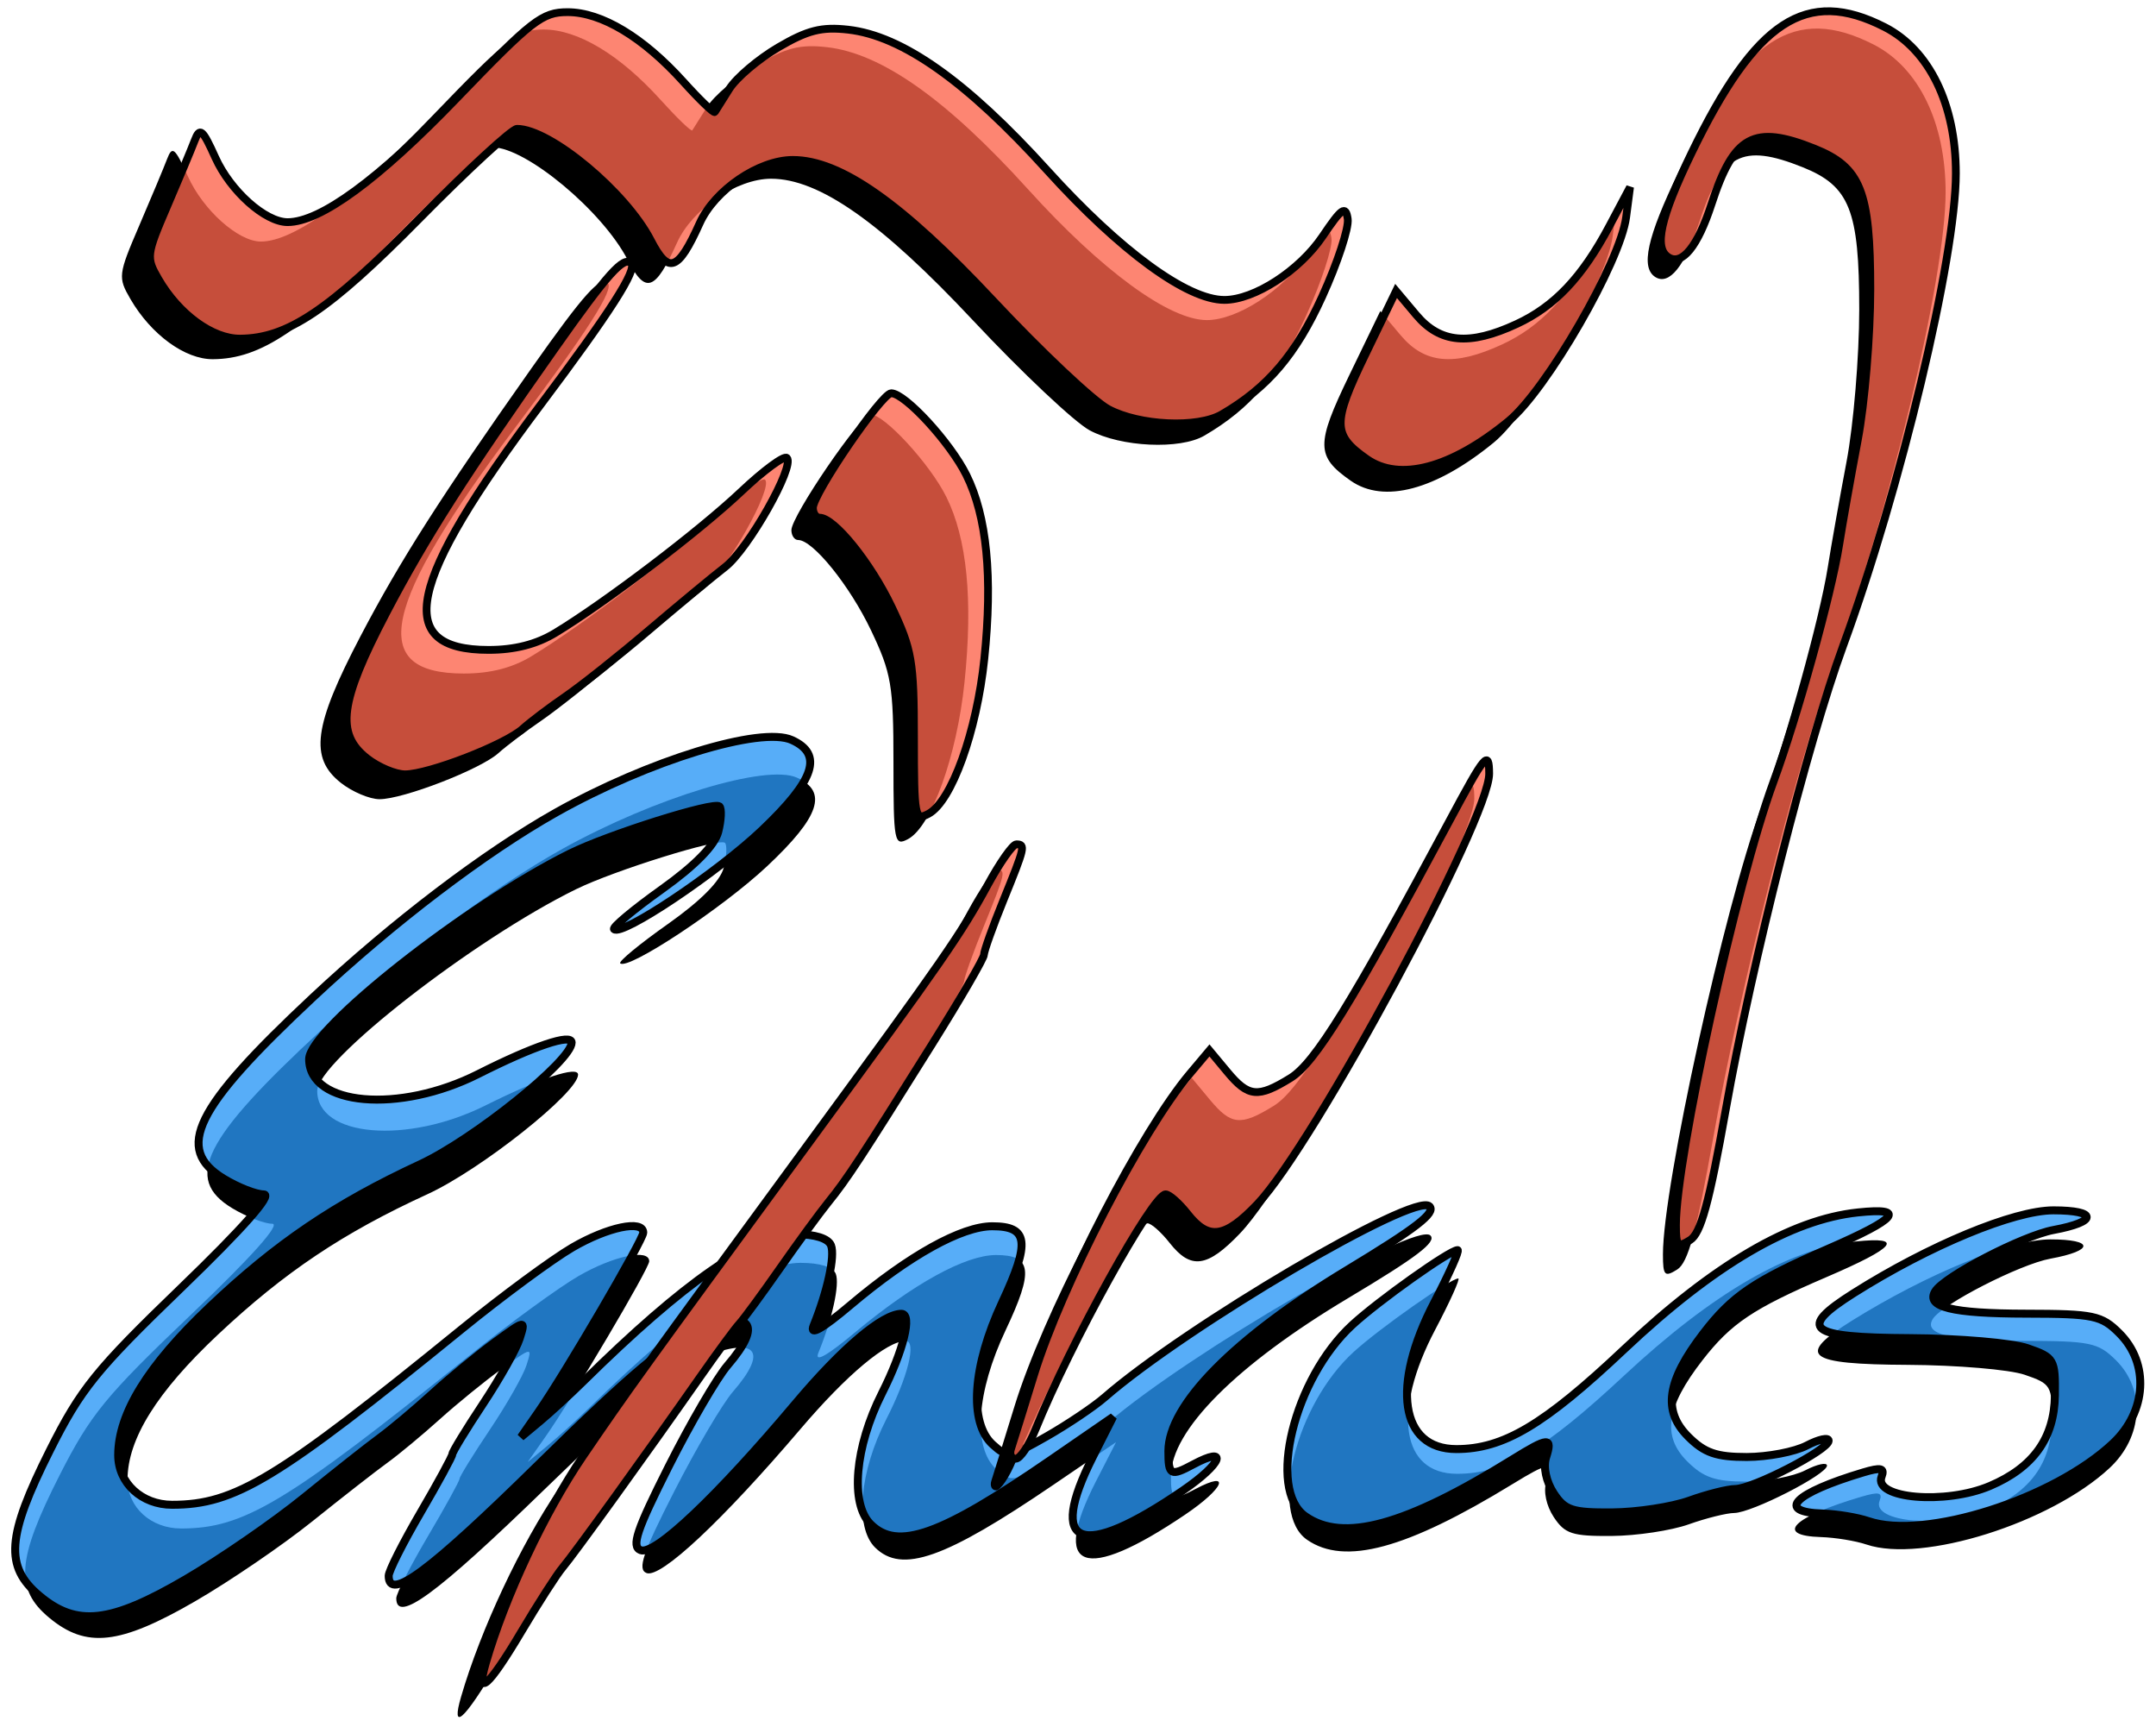
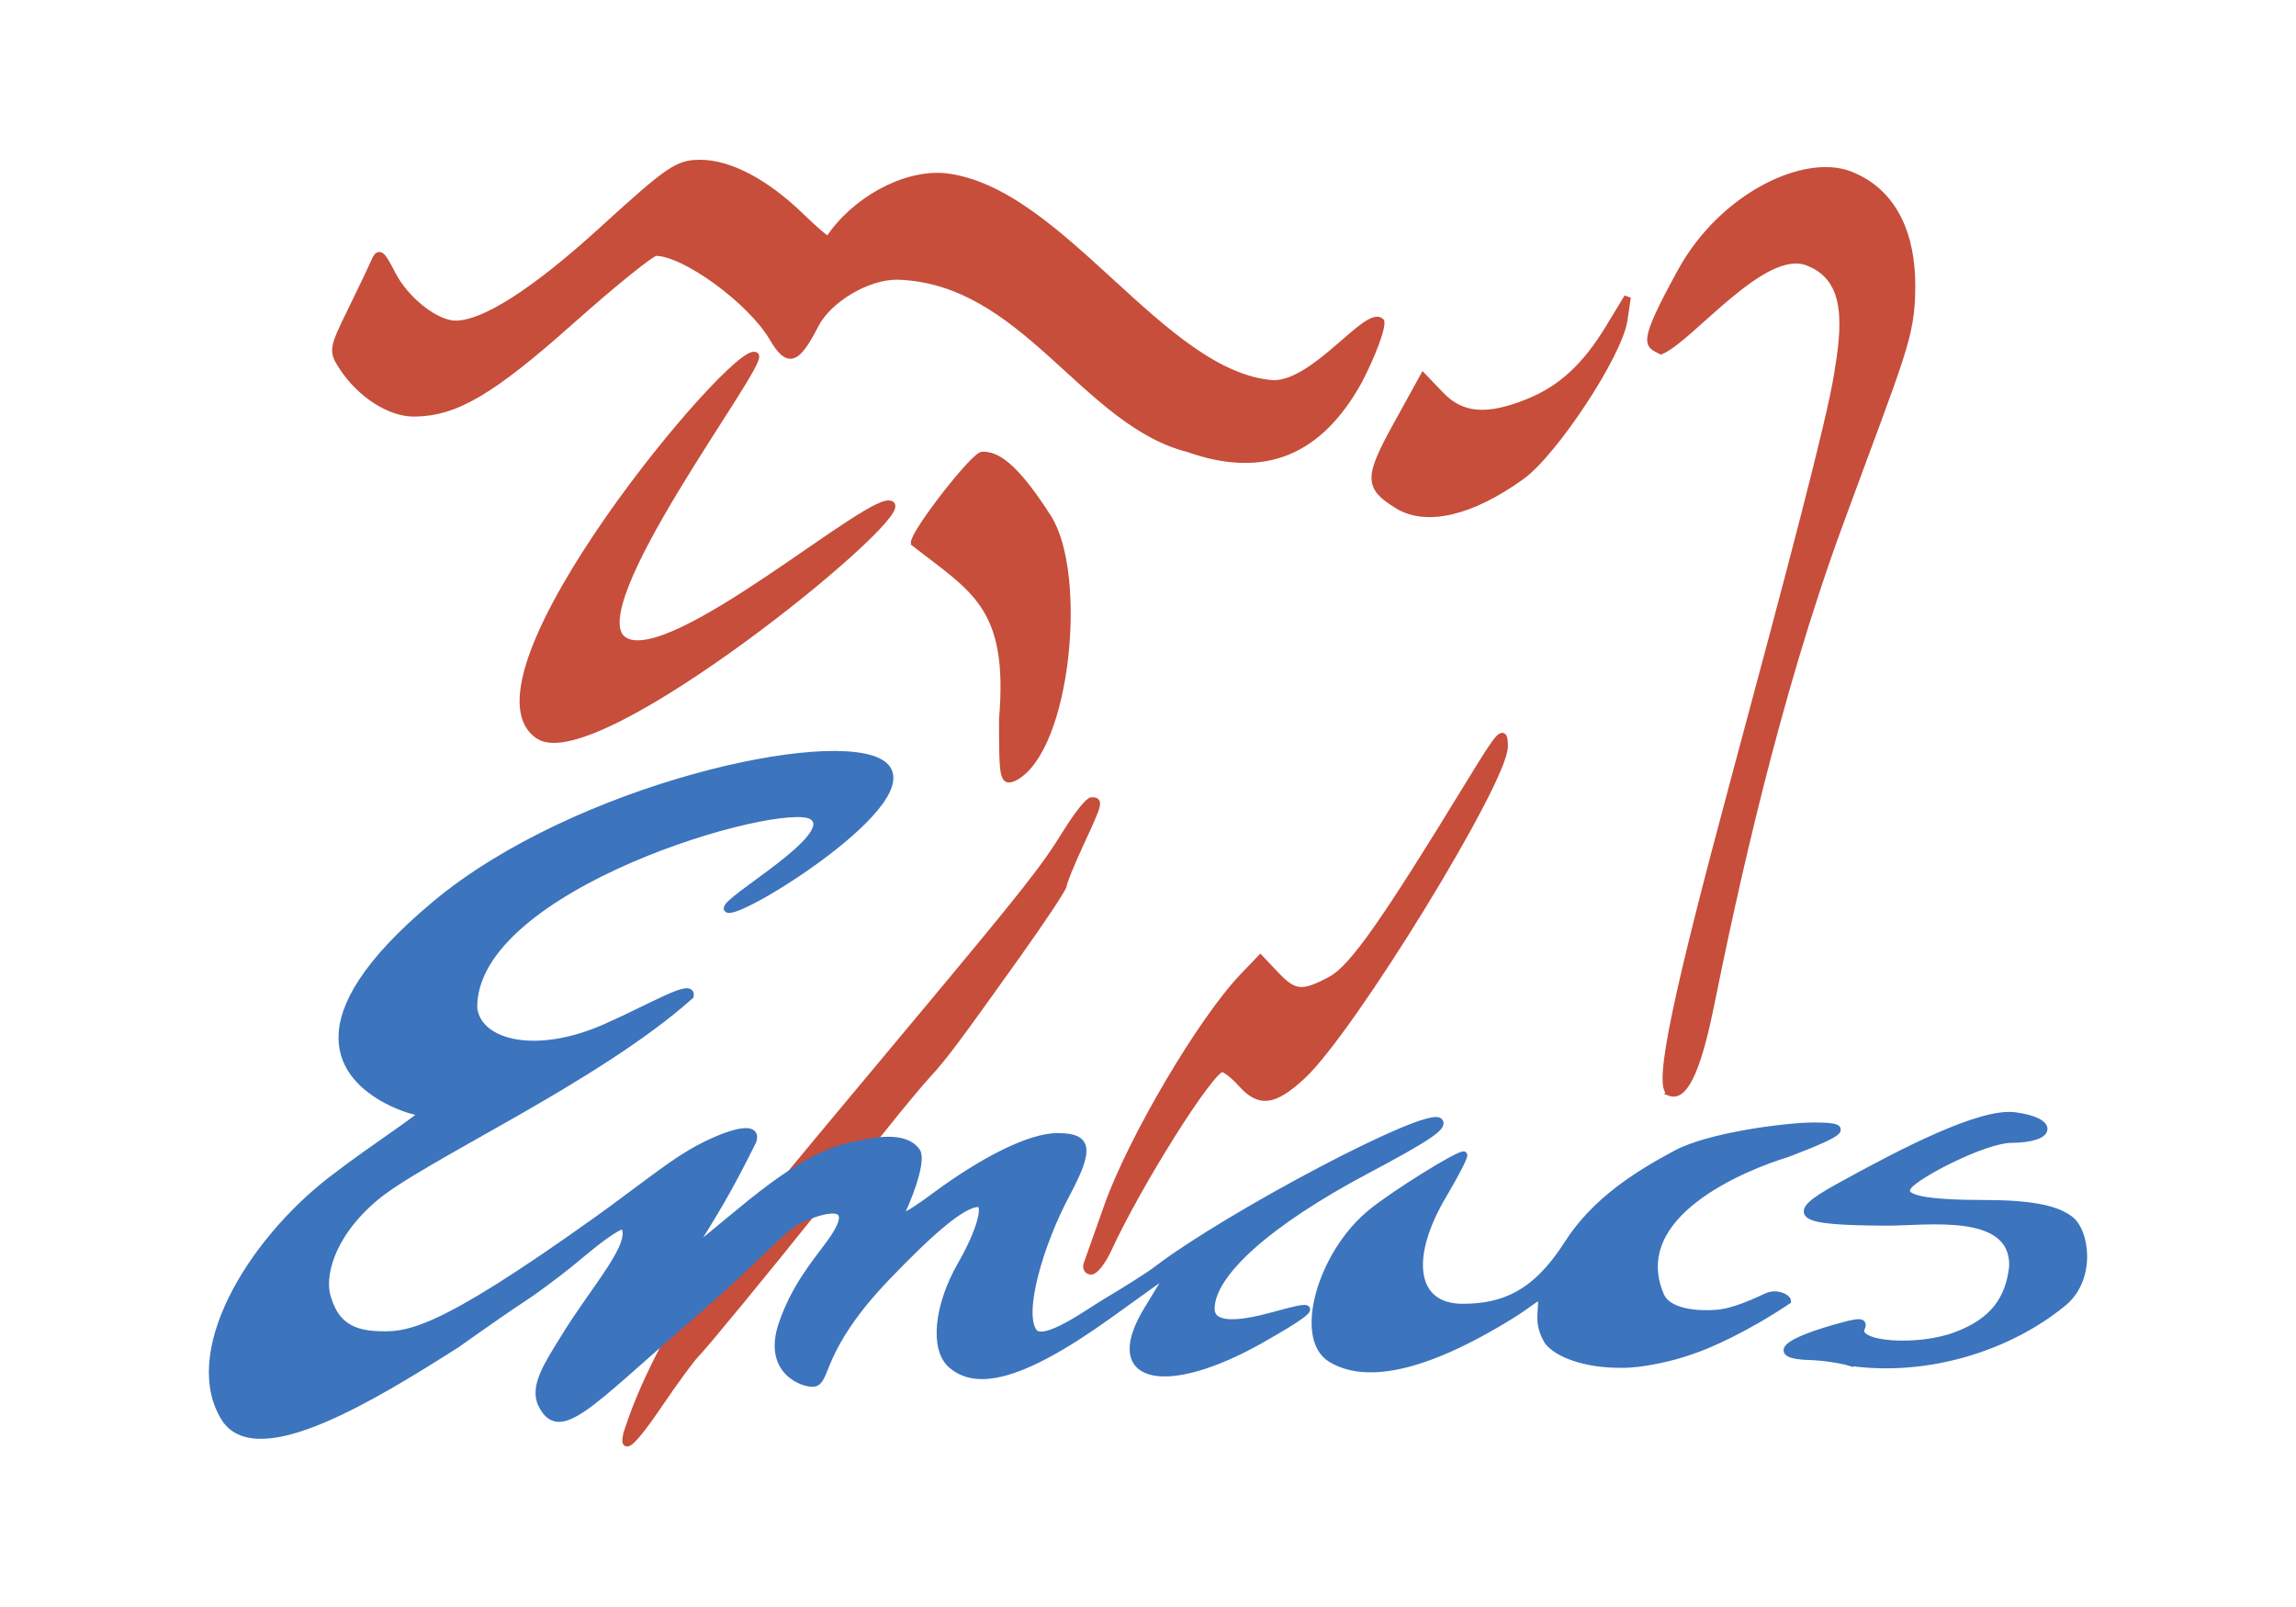
- <svg xmlns="http://www.w3.org/2000/svg" xmlns:xlink="http://www.w3.org/1999/xlink" id="svg6706" width="271" height="217" version="1.0" style="display:inline">
-   <defs id="defs6709">
-     <linearGradient id="linearGradient2558">
-       <stop style="stop-color:#000000;stop-opacity:1;" offset="0" id="stop2560" />
-       <stop style="stop-color:#000000;stop-opacity:1;" offset="1" id="stop2562" />
-     </linearGradient>
-     <linearGradient id="linearGradient2550">
-       <stop style="stop-color:#2997f6;stop-opacity:0.784;" offset="0" id="stop2552" />
-       <stop style="stop-color:#2997f6;stop-opacity:0.784;" offset="1" id="stop2554" />
-     </linearGradient>
-     <linearGradient id="linearGradient8019">
-       <stop style="stop-color:#000000;stop-opacity:1;" offset="0" id="stop8021" />
-       <stop style="stop-color:#000000;stop-opacity:1;" offset="1" id="stop8023" />
-     </linearGradient>
-     <linearGradient id="linearGradient7896">
-       <stop style="stop-color:#fc644b;stop-opacity:0.784;" offset="0" id="stop7898" />
-       <stop style="stop-color:#fc644b;stop-opacity:0.784;" offset="1" id="stop7900" />
-     </linearGradient>
-     <linearGradient xlink:href="#linearGradient2550" id="linearGradient2556" x1="147.627" y1="92.098" x2="145.82" y2="203.602" gradientUnits="userSpaceOnUse" />
-     <linearGradient xlink:href="#linearGradient2558" id="linearGradient2564" x1="130.932" y1="92.098" x2="129.534" y2="203.602" gradientUnits="userSpaceOnUse" />
-     <linearGradient xlink:href="#linearGradient7896" id="linearGradient2567" gradientUnits="userSpaceOnUse" x1="148.139" y1="145.577" x2="179.228" y2="44.273" gradientTransform="translate(-2.4002643e-7,-2.6398943e-6)" />
-     <linearGradient xlink:href="#linearGradient8019" id="linearGradient2569" gradientUnits="userSpaceOnUse" gradientTransform="translate(0.3535448,0.3535474)" x1="91.959" y1="48.594" x2="74.103" y2="153.439" />
-     <linearGradient xlink:href="#linearGradient7896" id="linearGradient2425" gradientUnits="userSpaceOnUse" gradientTransform="translate(-2.4002643e-7,-2.6398943e-6)" x1="147.522" y1="0.921" x2="147.129" y2="211.999" />
-     <linearGradient xlink:href="#linearGradient8019" id="linearGradient2427" gradientUnits="userSpaceOnUse" gradientTransform="translate(0.3535448,0.3535474)" x1="131.999" y1="0.567" x2="131.999" y2="211.646" />
-   </defs>
-   <g id="layer5" style="display:inline">
-     <path style="opacity:1;fill:#000000;display:inline" d="M 6.17,203.276 C 1.839,199.675 2.113,195.964 7.49,185.383 C 11.36,177.769 13.267,175.437 23.933,165.275 C 31.614,157.957 35.348,153.779 34.21,153.777 C 33.227,153.775 30.97,152.898 29.194,151.828 C 23.06,148.132 25.538,143.166 40.345,129.48 C 50.393,120.193 61.808,111.617 70.724,106.658 C 82.25,100.247 96.306,95.981 100.17,97.72 C 104.088,99.485 103.035,102.631 96.455,108.819 C 90.857,114.083 78.904,121.985 77.957,121.048 C 77.727,120.821 80.413,118.608 83.926,116.13 C 88.08,113.201 90.545,110.716 90.975,109.023 C 91.339,107.592 91.405,106.192 91.122,105.912 C 90.458,105.256 77.249,109.367 72.429,111.73 C 59.552,118.043 39.874,133.369 39.874,137.087 C 39.874,142.867 51.141,143.841 61.016,138.914 C 67.926,135.467 72.662,133.893 72.662,135.045 C 72.662,137.286 60.433,146.99 53.74,150.059 C 43.113,154.933 35.762,159.856 27.417,167.69 C 19.721,174.913 16.029,180.833 16.029,185.945 C 16.029,189.403 18.963,192.072 22.765,192.072 C 30.621,192.072 35.876,188.923 58.933,170.397 C 64.025,166.305 70.242,161.776 72.749,160.333 C 77.152,157.797 81.604,156.873 81.604,158.495 C 81.604,159.391 71.903,175.788 68.546,180.566 L 66.325,183.727 L 68.71,181.763 C 70.022,180.683 72.456,178.474 74.118,176.854 C 86.7,164.588 95.304,158.69 100.613,158.69 C 103.056,158.69 104.719,159.208 105.055,160.073 C 105.568,161.393 104.607,165.754 102.872,169.981 C 102.34,171.277 103.909,170.407 107.484,167.425 C 114.824,161.301 121.371,157.708 125.191,157.708 C 129.706,157.708 129.958,159.649 126.415,167.131 C 122.709,174.958 122.241,181.955 125.245,184.641 C 127.073,186.275 127.37,186.232 131.952,183.651 C 134.589,182.166 137.864,179.99 139.231,178.816 C 149.462,170.021 177.982,153.452 179.794,155.249 C 180.607,156.056 178.124,157.949 169.486,163.108 C 155.424,171.505 147.195,179.748 147.184,185.445 C 147.178,188.454 147.447,188.598 150.28,187.1 C 154.812,184.703 153.896,186.997 148.999,190.309 C 136.221,198.951 131.999,197.377 137.77,186.124 L 140.283,181.222 L 132.447,186.556 C 118.741,195.884 113.354,197.78 109.991,194.457 C 107.415,191.911 108.027,184.95 111.411,178.327 C 114.12,173.022 115.24,168.508 113.845,168.508 C 111.492,168.508 106.463,172.712 100.633,179.554 C 90.794,191.1 83.053,198.346 81.277,197.673 C 80.089,197.222 80.776,195.197 84.767,187.372 C 87.5,182.015 90.812,176.394 92.128,174.881 C 96.601,169.737 95.1,167.924 88.498,170.496 C 84.812,171.931 80.128,175.822 68.486,187.121 C 54.87,200.337 49.81,204.052 49.81,200.835 C 49.81,200.254 51.598,196.753 53.784,193.054 C 55.97,189.356 57.759,186.107 57.759,185.834 C 57.759,185.561 59.484,182.767 61.593,179.623 C 63.701,176.48 65.763,172.855 66.173,171.567 C 66.919,169.226 66.918,169.226 63.084,171.997 C 60.975,173.521 57.46,176.379 55.275,178.349 C 53.089,180.318 50.129,182.775 48.697,183.81 C 47.265,184.844 43.017,188.158 39.258,191.174 C 35.499,194.191 28.855,198.719 24.495,201.238 C 15.041,206.7 10.847,207.166 6.17,203.276 z M 164.291,193.489 C 159.472,190.154 162.861,176.517 170.158,169.878 C 173.44,166.891 182.328,160.653 183.301,160.653 C 183.572,160.653 182.262,163.557 180.39,167.107 C 174.954,177.411 176.142,185.2 183.149,185.2 C 189.025,185.2 194.101,182.218 204.107,172.89 C 215.283,162.472 224.967,156.869 233.294,156.003 C 239.437,155.365 238.296,156.741 229.58,160.483 C 220.353,164.445 217.593,166.296 213.989,170.935 C 209.424,176.811 208.88,180.478 212.101,183.662 C 214.132,185.669 215.62,186.18 219.415,186.175 C 222.036,186.172 225.41,185.535 226.912,184.761 C 228.415,183.986 229.645,183.722 229.645,184.173 C 229.645,185.28 220.194,190.105 217.989,190.123 C 217.022,190.132 214.443,190.775 212.257,191.553 C 210.071,192.331 205.722,192.987 202.593,193.011 C 197.625,193.049 196.7,192.749 195.307,190.648 C 194.368,189.231 193.977,187.414 194.358,186.229 C 195.178,183.675 194.675,183.705 190.131,186.485 C 176.778,194.655 169.015,196.76 164.291,193.489 z M 234.612,194.088 C 233.246,193.627 230.675,193.206 228.899,193.152 C 222.982,192.973 225.312,190.637 233.957,188.083 C 236.173,187.428 236.666,187.539 236.255,188.598 C 235.198,191.319 244.238,192.085 249.796,189.744 C 255.201,187.468 257.83,183.845 257.9,178.572 C 257.958,174.137 257.812,173.887 254.484,172.751 C 252.571,172.099 245.976,171.54 239.829,171.509 C 227.024,171.446 225.68,170.386 232.783,165.955 C 242.221,160.068 252.779,155.744 257.719,155.744 C 263.253,155.744 263.256,157.157 257.724,158.168 C 253.898,158.868 244.11,163.88 242.951,165.733 C 241.738,167.672 245.046,168.478 254.28,168.493 C 262.751,168.507 263.718,168.708 265.955,170.918 C 269.716,174.635 269.371,180.556 265.164,184.474 C 257.754,191.378 241.626,196.453 234.612,194.088 z" id="bg-emacs" />
-   </g>
-   <g id="layer2" style="opacity:1;display:inline">
-     <path style="opacity:1;fill:url(#linearGradient2556);fill-opacity:1;stroke:url(#linearGradient2564);display:inline" d="M 4.932,200.504 C 0.573,196.836 0.849,193.057 6.261,182.28 C 10.156,174.524 12.075,172.15 22.81,161.8 C 30.541,154.346 34.299,150.091 33.154,150.089 C 32.164,150.087 29.892,149.194 28.105,148.104 C 21.932,144.34 24.426,139.282 39.329,125.343 C 49.442,115.884 60.931,107.149 69.904,102.099 C 81.506,95.569 95.653,91.224 99.541,92.996 C 103.485,94.792 102.425,97.997 95.802,104.299 C 90.168,109.66 78.138,117.709 77.184,116.755 C 76.952,116.524 79.656,114.269 83.192,111.746 C 87.373,108.762 89.854,106.231 90.287,104.507 C 90.653,103.05 90.719,101.624 90.435,101.339 C 89.767,100.671 76.472,104.858 71.621,107.265 C 58.66,113.695 38.855,129.304 38.855,133.09 C 38.855,138.978 50.194,139.97 60.133,134.952 C 67.088,131.441 71.855,129.838 71.855,131.01 C 71.855,133.293 59.547,143.176 52.811,146.302 C 42.114,151.266 34.716,156.281 26.316,164.259 C 18.571,171.616 14.855,177.645 14.855,182.852 C 14.855,186.374 17.808,189.093 21.635,189.093 C 29.542,189.093 34.831,185.885 58.037,167.016 C 63.162,162.849 69.42,158.236 71.943,156.766 C 76.374,154.184 80.855,153.243 80.855,154.894 C 80.855,155.807 71.091,172.508 67.712,177.374 L 65.477,180.593 L 67.878,178.593 C 69.198,177.493 71.647,175.243 73.32,173.593 C 85.984,161.1 94.644,155.093 99.987,155.093 C 102.446,155.093 104.12,155.62 104.458,156.502 C 104.974,157.846 104.007,162.288 102.261,166.593 C 101.726,167.912 103.305,167.027 106.902,163.989 C 114.29,157.752 120.88,154.093 124.724,154.093 C 129.268,154.093 129.522,156.07 125.956,163.69 C 122.226,171.661 121.756,178.788 124.779,181.524 C 126.618,183.189 126.918,183.144 131.529,180.516 C 134.183,179.003 137.48,176.787 138.855,175.591 C 149.153,166.634 177.858,149.758 179.681,151.589 C 180.5,152.41 178.001,154.338 169.306,159.593 C 155.153,168.145 146.871,176.54 146.86,182.343 C 146.854,185.408 147.125,185.554 149.976,184.028 C 154.537,181.587 153.616,183.923 148.687,187.297 C 135.826,196.098 131.577,194.496 137.385,183.034 L 139.915,178.041 L 132.027,183.474 C 118.233,192.975 112.811,194.906 109.426,191.521 C 106.833,188.928 107.45,181.839 110.855,175.093 C 113.582,169.69 114.709,165.093 113.305,165.093 C 110.936,165.093 105.875,169.375 100.007,176.343 C 90.104,188.102 82.313,195.482 80.526,194.797 C 79.331,194.338 80.021,192.275 84.039,184.306 C 86.789,178.85 90.123,173.125 91.447,171.584 C 95.949,166.345 94.438,164.498 87.793,167.117 C 84.083,168.579 79.37,172.542 67.652,184.05 C 53.947,197.51 48.855,201.294 48.855,198.017 C 48.855,197.426 50.655,193.86 52.855,190.093 C 55.055,186.326 56.855,183.017 56.855,182.739 C 56.855,182.461 58.591,179.615 60.714,176.413 C 62.836,173.212 64.911,169.519 65.324,168.208 C 66.075,165.824 66.074,165.824 62.215,168.646 C 60.092,170.198 56.555,173.11 54.355,175.115 C 52.155,177.121 49.176,179.624 47.734,180.677 C 46.293,181.731 42.018,185.106 38.234,188.178 C 34.451,191.25 27.764,195.863 23.376,198.428 C 13.861,203.99 9.64,204.466 4.932,200.504 z M 164.077,190.536 C 159.228,187.139 162.638,173.25 169.983,166.488 C 173.286,163.446 182.232,157.093 183.211,157.093 C 183.484,157.093 182.165,160.05 180.281,163.665 C 174.81,174.161 176.006,182.093 183.058,182.093 C 188.972,182.093 194.081,179.056 204.152,169.555 C 215.4,158.945 225.147,153.238 233.528,152.357 C 239.71,151.706 238.562,153.108 229.79,156.92 C 220.504,160.954 217.725,162.839 214.098,167.564 C 209.503,173.55 208.956,177.284 212.198,180.526 C 214.242,182.571 215.74,183.091 219.56,183.087 C 222.197,183.083 225.592,182.435 227.105,181.646 C 228.617,180.857 229.855,180.587 229.855,181.047 C 229.855,182.175 220.343,187.089 218.123,187.108 C 217.151,187.116 214.555,187.771 212.355,188.564 C 210.155,189.356 205.778,190.025 202.628,190.049 C 197.628,190.087 196.697,189.782 195.295,187.642 C 194.35,186.199 193.957,184.348 194.339,183.142 C 195.165,180.54 194.659,180.571 190.085,183.402 C 176.646,191.724 168.833,193.867 164.077,190.536 z M 234.855,191.145 C 233.48,190.676 230.892,190.247 229.105,190.192 C 223.149,190.01 225.494,187.631 234.195,185.03 C 236.426,184.363 236.922,184.475 236.508,185.554 C 235.445,188.326 244.543,189.105 250.137,186.722 C 255.577,184.404 258.223,180.713 258.293,175.343 C 258.352,170.826 258.205,170.571 254.855,169.414 C 252.93,168.749 246.292,168.18 240.105,168.149 C 227.217,168.085 225.865,167.006 233.014,162.493 C 242.513,156.496 253.139,152.093 258.111,152.093 C 263.681,152.093 263.684,153.532 258.116,154.562 C 254.266,155.274 244.414,160.379 243.248,162.266 C 242.027,164.241 245.356,165.062 254.65,165.077 C 263.176,165.091 264.149,165.296 266.4,167.547 C 270.186,171.333 269.839,177.363 265.605,181.354 C 258.146,188.386 241.914,193.554 234.855,191.145 z" id="emacs" />
-   </g>
-   <g id="layer4" style="display:inline">
-     <path id="bg-gnu" d="M 57.964,213.187 C 60.419,204.757 65.43,194.09 70.273,186.982 C 75.999,178.58 77.671,176.263 99.037,147.12 C 115.952,124.047 118.309,120.647 121.65,114.492 C 123.196,111.642 124.835,109.311 125.292,109.311 C 126.477,109.311 126.395,109.665 123.655,116.409 C 122.298,119.749 121.187,122.856 121.187,123.315 C 121.187,123.774 118.203,128.916 114.556,134.741 C 105.544,149.136 103.768,151.841 101.44,154.71 C 100.339,156.067 97.577,159.842 95.301,163.099 C 93.026,166.356 90.702,169.521 90.138,170.133 C 89.573,170.745 87.335,173.785 85.164,176.889 C 78.455,186.479 69.027,199.541 67.687,201.102 C 66.986,201.919 64.635,205.576 62.464,209.227 C 58.292,216.243 56.654,217.684 57.964,213.187 z M 124.616,186.046 C 124.84,185.367 126.149,181.152 127.527,176.68 C 130.981,165.463 141.224,145.663 147.316,138.426 L 149.809,135.465 L 152.066,138.179 C 154.751,141.406 155.959,141.522 160.113,138.955 C 163.208,137.042 167.829,129.567 180.267,106.35 C 184.829,97.834 185.292,97.282 185.314,100.337 C 185.356,106.025 163.042,147.452 155.894,154.957 C 151.766,159.291 149.69,159.58 147.024,156.191 C 145.957,154.833 144.703,153.724 144.239,153.725 C 142.613,153.728 132.125,172.683 127.719,183.578 C 126.896,185.614 125.77,187.279 125.216,187.279 C 124.663,187.279 124.393,186.724 124.616,186.046 z M 209.025,157.622 C 209.025,149.067 216.708,114.145 221.391,101.415 C 224.443,93.117 228.744,77.606 229.738,71.313 C 230.166,68.599 231.232,62.603 232.107,57.989 C 232.981,53.376 233.697,44.784 233.698,38.896 C 233.699,26.408 232.492,23.375 226.575,21.008 C 218.928,17.948 216.381,19.326 213.539,28.058 C 211.793,33.427 209.806,35.889 208.082,34.823 C 206.181,33.648 207.025,29.812 210.989,21.614 C 219.15,4.739 225.586,0.535 235.51,5.598 C 241.178,8.49 244.555,15.425 244.555,24.171 C 244.555,34.83 237.518,64.305 230.236,84.144 C 225.749,96.368 218.64,124.46 215.343,142.993 C 213.237,154.83 212.184,158.676 210.812,159.533 C 209.234,160.518 209.025,160.296 209.025,157.622 z M 112.304,95.775 C 112.303,86.108 112.044,84.587 109.484,79.209 C 106.812,73.596 102.183,67.859 100.327,67.859 C 99.858,67.859 99.475,67.299 99.475,66.615 C 99.475,64.836 108.198,52.068 109.414,52.068 C 111.157,52.068 116.889,58.3 118.945,62.431 C 121.558,67.679 122.312,75.379 121.231,85.769 C 120.268,95.02 117.08,103.864 114.14,105.437 C 112.404,106.366 112.305,105.846 112.304,95.775 z M 42.858,98.383 C 38.871,95.246 39.404,91.232 45.304,79.964 C 50.287,70.447 55.424,62.398 66.798,46.284 C 73.416,36.907 75.458,34.631 76.402,35.575 C 77.204,36.377 73.777,41.731 64.899,53.548 C 47.915,76.155 46.116,84.637 58.306,84.637 C 61.619,84.637 64.38,83.932 66.789,82.472 C 73.166,78.607 85.039,69.582 90.356,64.56 C 93.212,61.863 95.827,59.935 96.167,60.275 C 97.215,61.323 91.247,71.864 88.33,74.119 C 86.815,75.29 82.441,78.913 78.611,82.17 C 74.781,85.427 70.025,89.202 68.042,90.559 C 66.06,91.916 63.631,93.753 62.645,94.642 C 60.391,96.672 50.693,100.428 47.705,100.428 C 46.47,100.428 44.289,99.508 42.858,98.383 z M 169.775,60.406 C 165.409,57.348 165.387,55.857 169.581,47.185 L 173.497,39.088 L 176.051,42.123 C 179.083,45.726 182.794,46.065 188.793,43.288 C 193.613,41.056 197.118,37.356 200.575,30.848 L 203.197,25.914 L 202.702,29.722 C 201.961,35.413 192.586,51.659 187.76,55.613 C 180.48,61.578 173.937,63.322 169.775,60.406 z M 136.978,54.083 C 135.079,53.068 128.477,46.851 122.307,40.266 C 110.745,27.926 102.952,22.459 96.923,22.459 C 92.612,22.459 87.007,26.268 85.102,30.491 C 82.35,36.594 81.142,37.014 78.89,32.649 C 75.726,26.517 66.11,18.512 61.91,18.512 C 61.28,18.512 55.706,23.641 49.523,29.91 C 38.011,41.584 32.761,45.096 26.763,45.138 C 23.263,45.162 18.999,42.055 16.4,37.587 C 14.81,34.853 14.85,34.513 17.498,28.357 C 19.01,24.842 20.585,21.078 20.998,19.992 C 21.652,18.274 21.991,18.555 23.613,22.154 C 25.529,26.406 29.951,30.355 32.794,30.355 C 36.956,30.355 44.328,24.959 54.248,14.653 C 63.828,4.701 65.106,3.707 68.331,3.707 C 72.636,3.707 77.912,6.878 83.025,12.538 C 85.1,14.834 86.898,16.563 87.02,16.379 C 87.142,16.195 87.967,14.882 88.854,13.461 C 89.741,12.04 92.549,9.657 95.095,8.165 C 98.791,5.999 100.572,5.548 103.939,5.928 C 110.806,6.702 118.988,12.482 129.227,23.793 C 138.481,34.014 146.974,40.224 151.7,40.224 C 155.504,40.224 161.227,36.521 164.174,32.153 C 166.603,28.553 167.1,28.209 167.36,29.949 C 167.53,31.082 166.073,35.513 164.122,39.794 C 160.753,47.186 157.192,51.364 151.376,54.747 C 148.318,56.526 140.911,56.184 136.978,54.083 z" style="opacity:1;fill:#000000;display:inline" />
-   </g>
-   <g id="layer3" style="opacity:1;display:inline">
-     <path style="fill:url(#linearGradient2425);fill-opacity:1;stroke:url(#linearGradient2427);stroke-width:0.977" d="M 61.076,208.961 C 63.507,200.614 68.469,190.051 73.265,183.012 C 78.935,174.692 80.59,172.398 101.748,143.539 C 118.498,120.692 120.832,117.324 124.14,111.23 C 125.671,108.408 127.294,106.099 127.747,106.099 C 128.92,106.099 128.839,106.45 126.125,113.128 C 124.781,116.435 123.682,119.513 123.682,119.967 C 123.682,120.421 120.727,125.513 117.115,131.282 C 108.192,145.536 106.433,148.214 104.128,151.055 C 103.037,152.399 100.302,156.137 98.049,159.363 C 95.795,162.588 93.495,165.722 92.936,166.328 C 92.377,166.934 90.16,169.944 88.01,173.018 C 81.367,182.514 72.031,195.449 70.704,196.994 C 70.01,197.804 67.682,201.424 65.532,205.04 C 61.401,211.988 59.779,213.415 61.076,208.961 z M 127.077,182.085 C 127.299,181.413 128.596,177.24 129.96,172.81 C 133.38,161.703 143.523,142.096 149.556,134.93 L 152.024,131.998 L 154.26,134.686 C 156.918,137.881 158.114,137.996 162.227,135.455 C 165.292,133.56 169.868,126.157 182.184,103.167 C 186.702,94.734 187.16,94.188 187.183,97.213 C 187.224,102.846 165.128,143.869 158.05,151.3 C 153.962,155.591 151.906,155.877 149.267,152.521 C 148.21,151.178 146.968,150.079 146.508,150.08 C 144.898,150.083 134.512,168.853 130.15,179.642 C 129.335,181.657 128.22,183.307 127.672,183.307 C 127.124,183.307 126.856,182.757 127.077,182.085 z M 210.662,153.939 C 210.662,145.468 218.27,110.886 222.907,98.281 C 225.929,90.063 230.189,74.704 231.173,68.473 C 231.597,65.785 232.652,59.848 233.518,55.279 C 234.384,50.71 235.093,42.202 235.094,36.373 C 235.095,24.006 233.9,21.003 228.04,18.659 C 220.468,15.629 217.946,16.993 215.132,25.64 C 213.402,30.957 211.436,33.394 209.728,32.339 C 207.845,31.175 208.681,27.377 212.607,19.259 C 220.688,2.549 227.061,-1.614 236.889,3.4 C 242.501,6.263 245.845,13.13 245.845,21.791 C 245.845,32.346 238.877,61.533 231.666,81.178 C 227.223,93.283 220.183,121.101 216.918,139.453 C 214.833,151.174 213.79,154.983 212.432,155.831 C 210.869,156.807 210.662,156.587 210.662,153.939 z M 114.885,92.696 C 114.885,83.123 114.628,81.617 112.093,76.291 C 109.447,70.733 104.864,65.052 103.025,65.052 C 102.561,65.052 102.181,64.498 102.181,63.82 C 102.181,62.059 110.82,49.415 112.023,49.415 C 113.75,49.415 119.426,55.587 121.462,59.677 C 124.049,64.875 124.795,72.499 123.725,82.787 C 122.772,91.949 119.615,100.705 116.704,102.263 C 114.984,103.184 114.886,102.668 114.885,92.696 z M 46.118,95.278 C 42.169,92.172 42.697,88.197 48.54,77.039 C 53.474,67.615 58.561,59.645 69.824,43.688 C 76.378,34.403 78.399,32.149 79.334,33.084 C 80.128,33.877 76.734,39.18 67.943,50.881 C 51.125,73.267 49.344,81.667 61.415,81.667 C 64.695,81.667 67.43,80.969 69.815,79.523 C 76.129,75.695 87.887,66.759 93.152,61.786 C 95.98,59.115 98.569,57.205 98.906,57.542 C 99.944,58.58 94.034,69.019 91.146,71.251 C 89.645,72.411 85.314,75.998 81.521,79.223 C 77.728,82.448 73.019,86.187 71.056,87.53 C 69.093,88.874 66.688,90.694 65.711,91.573 C 63.479,93.584 53.876,97.304 50.917,97.304 C 49.694,97.304 47.534,96.392 46.118,95.278 z M 171.795,57.672 C 167.472,54.644 167.45,53.168 171.603,44.58 L 175.481,36.562 L 178.01,39.568 C 181.012,43.136 184.688,43.472 190.628,40.721 C 195.401,38.511 198.872,34.847 202.295,28.403 L 204.891,23.517 L 204.4,27.288 C 203.667,32.923 194.383,49.01 189.604,52.926 C 182.396,58.832 175.917,60.559 171.795,57.672 z M 139.319,51.411 C 137.438,50.406 130.9,44.249 124.791,37.729 C 113.341,25.509 105.625,20.096 99.655,20.096 C 95.385,20.096 89.835,23.867 87.949,28.05 C 85.224,34.093 84.028,34.508 81.797,30.186 C 78.664,24.114 69.143,16.187 64.983,16.187 C 64.359,16.187 58.84,21.266 52.718,27.474 C 41.317,39.034 36.12,42.512 30.18,42.553 C 26.714,42.577 22.492,39.5 19.918,35.076 C 18.343,32.368 18.383,32.032 21.005,25.936 C 22.502,22.455 24.062,18.728 24.471,17.653 C 25.119,15.952 25.455,16.23 27.061,19.794 C 28.958,24.004 33.336,27.915 36.152,27.915 C 40.273,27.915 47.573,22.571 57.396,12.366 C 66.882,2.511 68.148,1.527 71.342,1.527 C 75.605,1.527 80.83,4.667 85.893,10.271 C 87.947,12.546 89.727,14.257 89.848,14.075 C 89.969,13.893 90.786,12.592 91.664,11.185 C 92.543,9.778 95.323,7.418 97.844,5.941 C 101.504,3.796 103.268,3.35 106.602,3.726 C 113.402,4.492 121.504,10.216 131.644,21.417 C 140.806,31.538 149.217,37.688 153.897,37.688 C 157.663,37.688 163.33,34.021 166.249,29.695 C 168.654,26.13 169.146,25.79 169.404,27.512 C 169.572,28.635 168.129,33.022 166.197,37.262 C 162.862,44.581 159.335,48.718 153.576,52.068 C 150.548,53.83 143.213,53.491 139.319,51.411 z" id="gnu" />
+ <svg xmlns="http://www.w3.org/2000/svg" version="1.0" width="333" height="233" id="svg6706" style="display:inline">
+   <defs id="defs6709" />
+   <g id="layer1" style="display:inline">
+     <g style="display:inline" id="g3171" transform="translate(-0.3199963,-16.05214)">
+       <path id="gnu-7-7-5" d="m 91.502,223.134 c 2.449,-7.381 7.447,-16.721 12.278,-22.945 5.711,-7.357 7.378,-9.386 28.69,-34.903 16.872,-20.202 19.223,-23.18 22.555,-28.568 1.543,-2.495 3.178,-4.537 3.633,-4.537 1.182,0 1.1,0.31 -1.633,6.215 -1.354,2.924 -2.461,5.645 -2.461,6.047 0,0.402 -2.976,4.904 -6.614,10.005 -8.988,12.604 -10.76,14.972 -13.082,17.484 -1.098,1.188 -3.853,4.494 -6.123,7.345 -2.27,2.852 -4.587,5.623 -5.15,6.159 -0.563,0.536 -2.796,3.198 -4.961,5.915 -6.691,8.397 -16.095,19.834 -17.432,21.201 -0.7,0.716 -3.044,3.917 -5.21,7.114 -4.161,6.143 -5.795,7.405 -4.488,3.467 z m 66.482,-23.765 c 0.223,-0.594 1.529,-4.284 2.903,-8.201 3.446,-9.821 13.662,-27.158 19.739,-33.495 l 2.486,-2.593 2.252,2.376 c 2.677,2.825 3.883,2.928 8.026,0.68 3.087,-1.675 7.696,-8.221 20.102,-28.549 4.551,-7.457 5.012,-7.939 5.035,-5.265 0.042,4.981 -22.215,41.254 -29.345,47.825 -4.117,3.795 -6.188,4.048 -8.847,1.08 -1.065,-1.188 -2.315,-2.16 -2.779,-2.159 -1.621,0.003 -12.083,16.599 -16.477,26.139 -0.821,1.782 -1.944,3.241 -2.496,3.241 -0.552,0 -0.821,-0.486 -0.599,-1.08 z m 84.568,-24.825 c -2.066,-0.802 1.135,-15.115 9.385,-45.76 8.25,-30.645 13.72,-51.384 14.849,-58.257 1.129,-6.874 2.035,-14.092 -4.365,-16.459 -6.4,-2.366 -16.776,10.967 -21.186,12.892 -1.808,-0.981 -3.147,-0.589 2.9,-11.565 6.047,-10.977 17.964,-16.534 24.458,-14.023 6.494,2.51 9.066,8.871 9.022,16.262 -0.044,7.391 -1.342,9.483 -10.571,34.657 -9.228,25.174 -15.279,53.155 -18.567,69.383 -1.676,8.378 -3.61,13.736 -5.926,12.871 z m -96.849,-54.215 c 1.406,-16.357 -4.163,-18.774 -12.797,-25.532 0,-1.558 8.701,-12.737 9.914,-12.737 1.739,0 4.268,0.852 9.507,9.074 5.239,8.222 2.819,33.478 -4.793,37.656 -1.732,0.814 -1.831,0.358 -1.831,-8.46 z m -67.235,2.46 C 66.15,114.641 107.162,65.643 109.893,67.619 c 1.434,1.147 -25.884,36.754 -19.111,41.279 6.774,4.525 36.496,-21.773 38.825,-19.652 2.328,2.121 -42.806,38.904 -51.139,33.544 z M 203.026,89.361 c -4.355,-2.678 -4.376,-3.983 -0.193,-11.577 l 3.906,-7.09 2.548,2.658 c 3.024,3.154 6.726,3.451 12.709,1.02 4.808,-1.954 8.304,-5.194 11.752,-10.892 l 2.615,-4.321 -0.494,3.335 c -0.738,4.982 -10.09,19.207 -14.904,22.67 -7.26,5.223 -13.787,6.749 -17.939,4.197 z m -30.4,-8.224 C 157.504,77.286 148.798,56.57 130.361,56.135 c -4.3,0 -9.891,3.335 -11.79,7.033 -2.745,5.344 -3.95,5.711 -6.197,1.889 -3.156,-5.369 -12.747,-12.378 -16.936,-12.378 -0.628,0 -6.188,4.491 -12.355,9.98 -11.483,10.222 -16.719,13.297 -22.702,13.333 -3.491,0.021 -7.744,-2.699 -10.336,-6.611 -1.587,-2.394 -1.546,-2.692 1.095,-8.082 1.508,-3.078 3.079,-6.374 3.491,-7.324 0.652,-1.504 0.991,-1.258 2.608,1.893 1.911,3.723 6.321,7.181 9.157,7.181 4.151,0 11.505,-4.725 21.399,-13.748 9.555,-8.714 10.83,-9.584 14.048,-9.584 4.294,0 9.556,2.776 14.656,7.732 2.069,2.011 3.862,3.524 3.984,3.363 3.623,-5.567 10.905,-9.7 16.876,-9.151 16.829,1.858 31.504,28.886 47.639,30.03 6.122,0.051 13.648,-10.854 15.62,-8.997 0.17,0.993 -1.284,4.872 -3.23,8.621 -5.692,10.253 -13.632,13.764 -24.761,9.824 z" style="fill:#c64e3b;fill-opacity:1;stroke:#c64e3b;stroke-width:0.977;stroke-miterlimit:4;stroke-opacity:1;stroke-dasharray:none;display:inline" />
+       <path id="emacs-9-4-3" d="m 33.02,221.949 c -6.11,-9.39 3.381,-25.484 15.357,-34.753 6.516,-5.043 14.225,-9.823 13.071,-9.825 -0.997,-0.002 -3.285,-0.792 -5.086,-1.755 -6.218,-3.328 -13.321,-11.337 7.055,-28.376 20.376,-17.038 58.075,-25.264 64.901,-20.352 6.826,4.912 -21.136,22.391 -22.52,21.009 -0.546,-1.303 16.615,-10.714 12.287,-13.454 -4.329,-2.74 -49.428,10.063 -49.047,27.898 0.72,5.156 9.096,7.165 19.108,2.728 7.005,-3.105 12.66,-6.604 12.285,-4.567 -13.758,12.277 -39.124,23.59 -45.87,29.4 -6.746,5.81 -7.544,11.676 -6.795,14.19 0.749,2.514 2.061,5.226 6.829,5.518 4.769,0.292 8.896,0.121 32.271,-16.564 5.162,-3.685 10.228,-7.763 13.654,-9.77 4.326,-2.535 10.057,-4.569 8.977,-1.655 -3.779,7.611 -5.746,10.679 -9.168,16.155 8.111,-6.332 15.747,-14.155 24.307,-15.73 2.081,-0.383 6.772,-1.558 8.636,0.996 0.764,1.047 -0.455,5.116 -2.214,8.923 -0.539,1.167 1.051,0.384 4.675,-2.302 7.441,-5.515 14.079,-8.751 17.952,-8.751 4.577,0 4.833,1.748 1.241,8.486 -3.757,7.049 -6.76,17.214 -4.651,19.884 1.466,1.857 7.967,-2.911 10.328,-4.319 2.423,-1.445 6.056,-3.672 7.441,-4.73 10.373,-7.92 39.162,-23.155 40.999,-21.536 0.824,0.727 -1.693,2.431 -10.451,7.077 -14.256,7.562 -22.599,14.985 -22.609,20.116 -0.006,2.71 4.174,2.152 7.264,1.427 4.407,-1.033 12.416,-3.968 -0.174,3.14 -13.16,7.43 -22.485,6.178 -16.634,-3.957 l 3.736,-6.164 -9.133,6.554 c -13.192,9.467 -19.356,10.108 -22.765,7.115 -2.612,-2.293 -1.991,-8.562 1.439,-14.527 2.747,-4.777 3.882,-8.842 2.468,-8.842 -2.386,0 -7.359,4.536 -13.27,10.697 -9.975,10.398 -8.541,15.101 -10.591,15.369 -1.26,0.165 -6.977,-1.594 -4.556,-8.641 1.808,-5.261 4.693,-8.687 6.822,-11.553 3.867,-5.203 1.48,-5.973 -3.79,-3.771 -3.056,1.277 -5.35,4.838 -17.153,15.014 -13.805,11.902 -18.199,17.32 -20.79,11.997 -1.273,-2.616 1.018,-5.974 3.234,-9.57 4.367,-7.216 10.688,-13.925 8.633,-16.401 -2.05,0.666 -5.701,3.947 -7.917,5.721 -2.216,1.773 -5.217,3.987 -6.669,4.918 -1.452,0.932 -5.758,3.916 -9.569,6.633 -12.149,7.722 -28.712,17.824 -33.545,10.899 z m 160.304,-8.814 c -4.885,-3.004 -1.45,-15.285 5.948,-21.264 3.328,-2.69 12.338,-8.307 13.325,-8.307 0.275,0 -1.054,2.615 -2.951,5.812 -5.51,9.28 -4.306,16.294 2.797,16.294 5.957,0 10.603,-1.935 15.248,-9.211 3.958,-6.2 10.077,-10.048 15.753,-13.08 4.885,-2.609 16.11,-4 19.837,-4.003 5.281,-0.004 5.071,0.664 -3.766,4.035 -5.96,1.813 -23.412,8.688 -18.338,20.565 1.088,2.49 5.349,2.765 8.034,2.573 2.65,-0.189 5.812,-1.725 7.335,-2.423 1.524,-0.698 3.035,0.213 3.035,0.62 -5.886,3.946 -11.448,6.459 -14.002,7.271 -2.614,0.966 -7.351,2.033 -10.235,1.938 -5.036,0.034 -9.161,-1.486 -10.574,-3.378 -0.796,-1.432 -1.062,-2.483 -0.963,-3.979 0.257,-3.88 0.165,-2.523 -4.285,0.23 -13.102,8.107 -21.407,9.253 -26.197,6.308 z m 75.293,0.539 c -1.385,-0.415 -3.991,-0.794 -5.792,-0.842 -5.999,-0.162 -3.637,-2.265 5.127,-4.565 2.247,-0.59 2.747,-0.49 2.33,0.463 -1.071,2.451 8.093,3.14 13.728,1.032 5.48,-2.05 7.707,-5.313 8.215,-10.061 0.168,-8.347 -12.616,-6.32 -18.32,-6.361 -12.981,-0.057 -14.344,-1.011 -7.143,-5.002 9.568,-5.302 20.882,-11.134 25.843,-10.446 5.861,0.812 5.426,3.397 -0.557,3.433 -3.929,0.023 -13.801,5.143 -14.976,6.812 -1.23,1.747 2.123,2.473 11.485,2.486 8.587,0.013 10.783,1.486 11.835,2.184 2.502,1.657 3.463,8.679 -0.801,12.208 -7.513,6.217 -19.301,10.287 -30.974,8.658 z" style="fill:#3c74bd;fill-opacity:1;stroke:#3c74bd;stroke-width:1;stroke-opacity:1;display:inline" />
+     </g>
  </g>
</svg>
